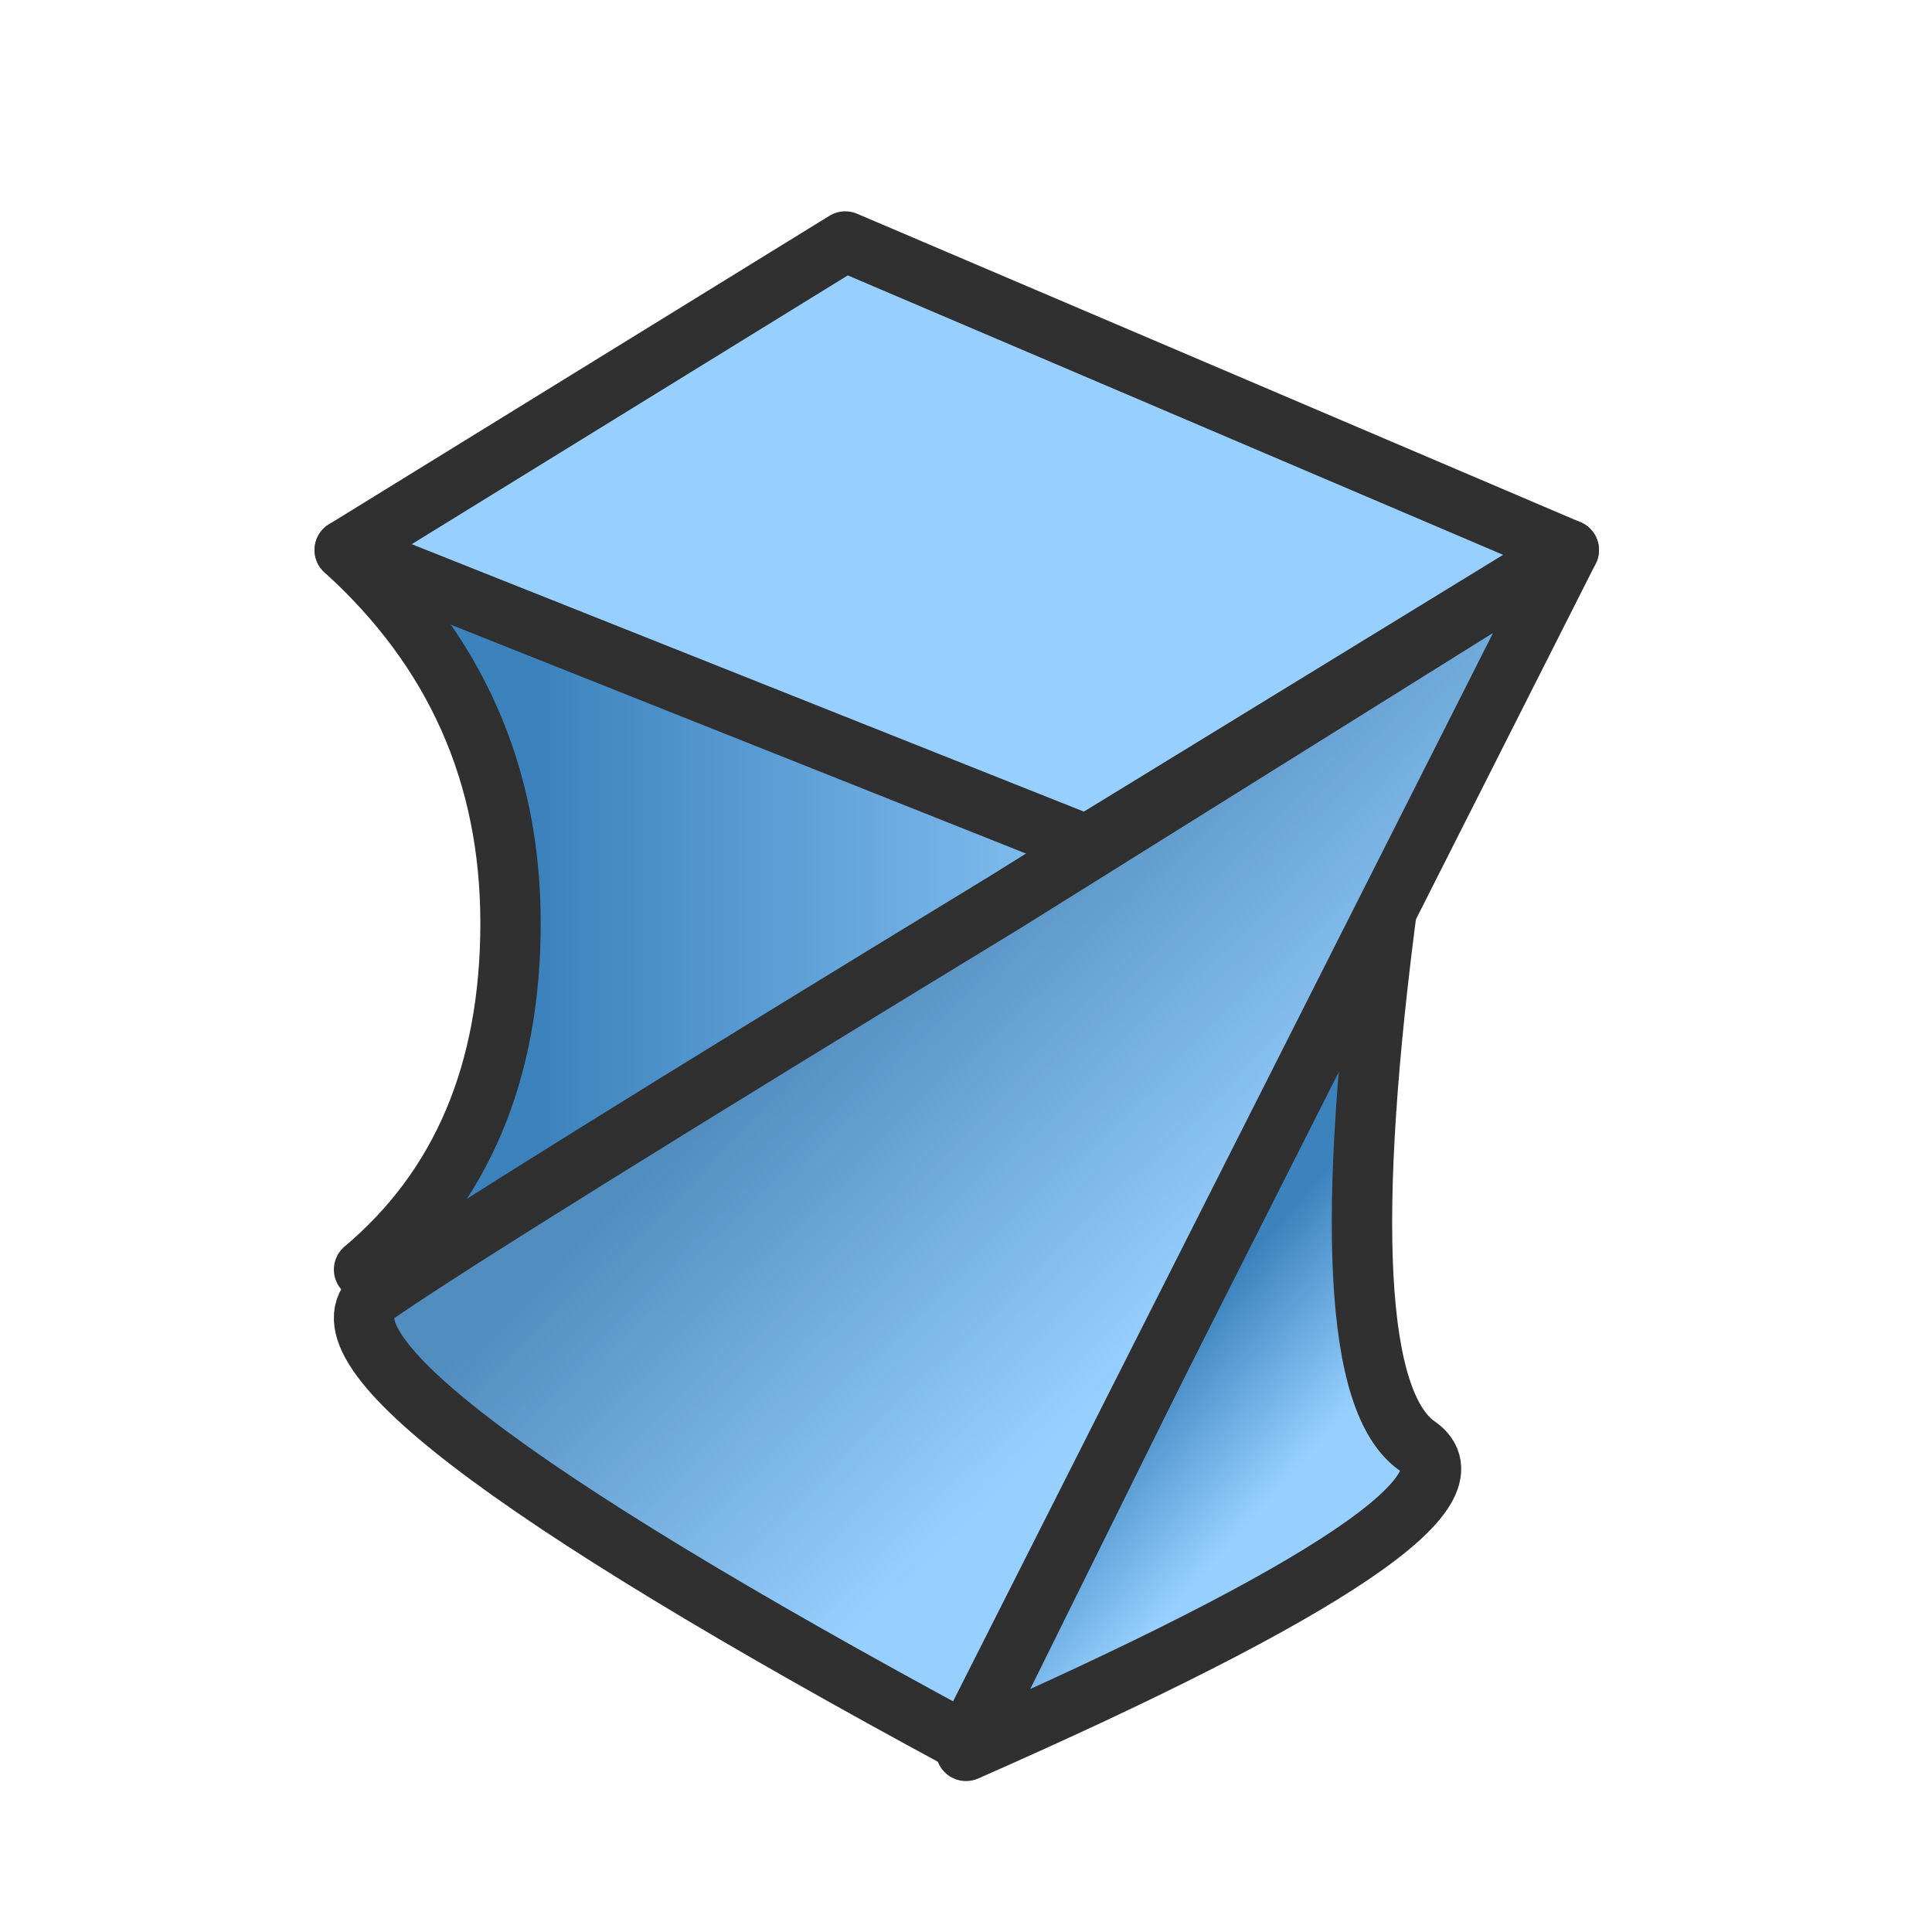
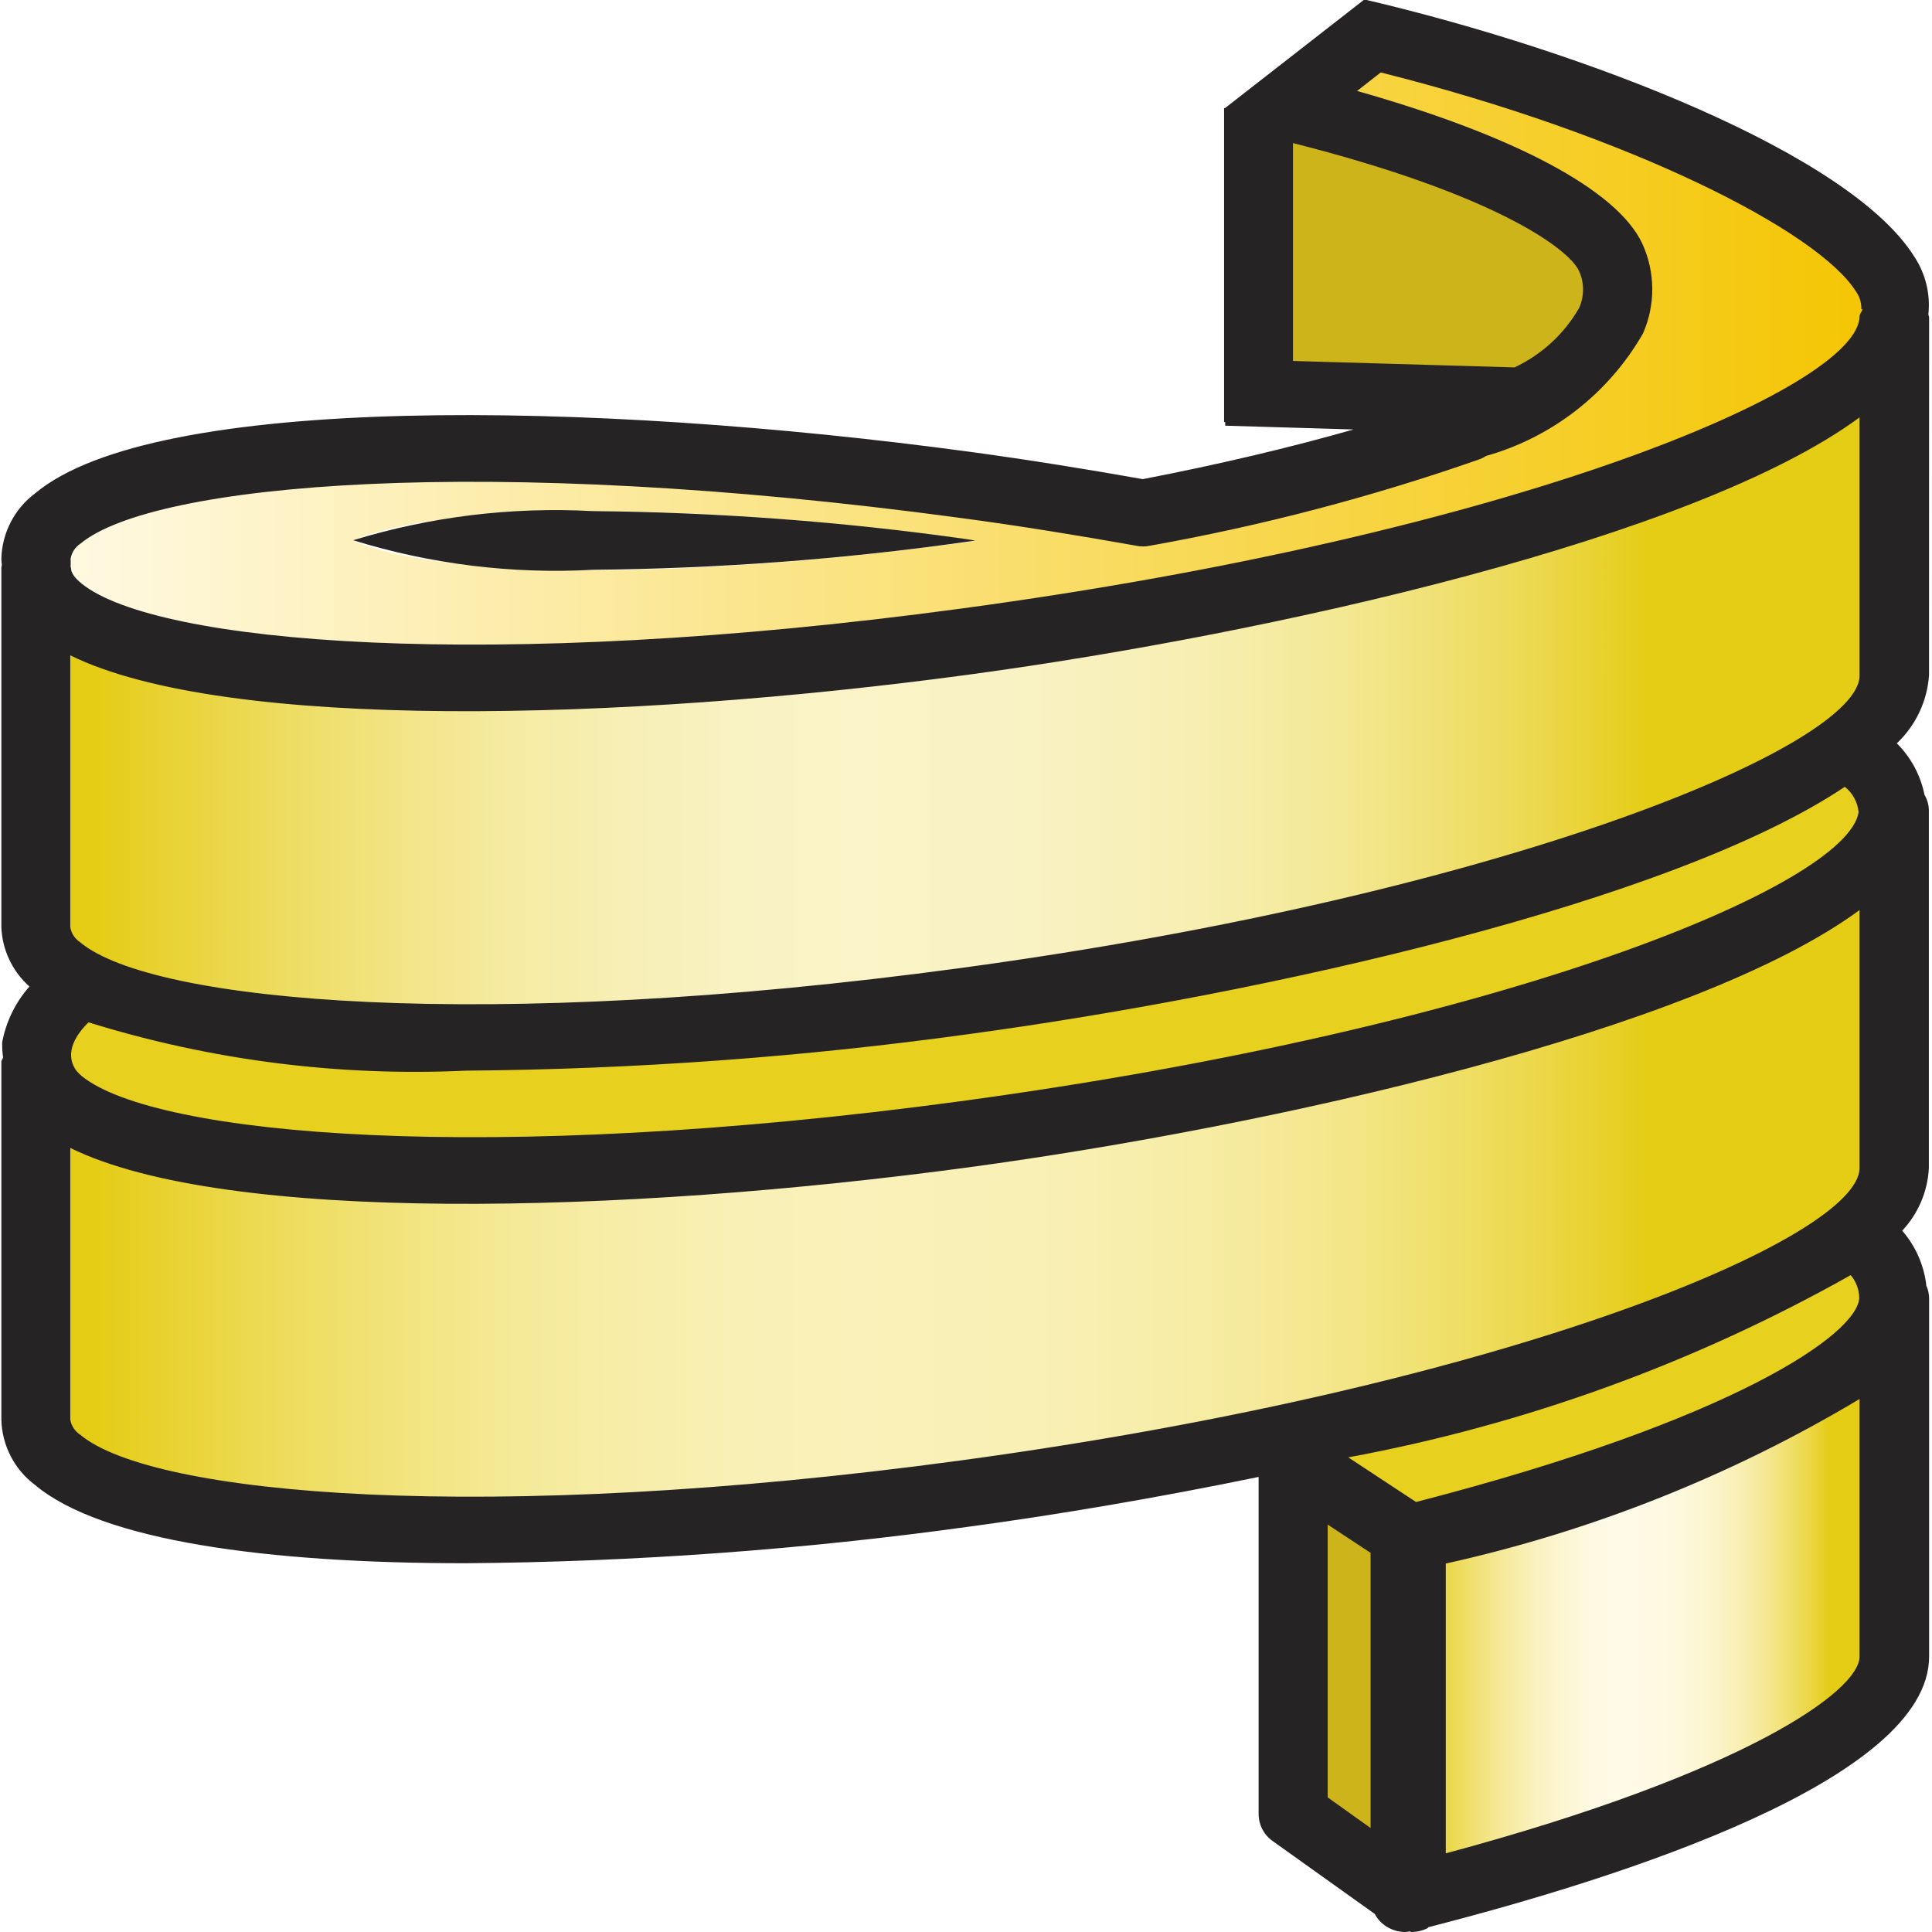
- <svg xmlns="http://www.w3.org/2000/svg" width="16px" height="16px" viewBox="0 0 16 16" version="1.1">
+ <svg xmlns="http://www.w3.org/2000/svg" id="图层_1" data-name="图层 1" width="24px" height="24px" viewBox="0 0 24 24">
  <defs>
-     <linearGradient x1="48.014%" y1="50%" x2="61.89%" y2="72.713%" id="linearGradient-1">
-       <stop stop-color="#2776B7" offset="0%" />
-       <stop stop-color="#8CCBFF" offset="100%" />
+     <linearGradient id="未命名的渐变_393" data-name="未命名的渐变 393" x1="17.458" y1="19.859" x2="23.534" y2="19.859" gradientUnits="userSpaceOnUse">
+       <stop offset="0.032" stop-color="#e5cc15" />
+       <stop offset="0.038" stop-color="#e6cd1b" />
+       <stop offset="0.096" stop-color="#ecd951" />
+       <stop offset="0.155" stop-color="#f2e37e" />
+       <stop offset="0.213" stop-color="#f7eba4" />
+       <stop offset="0.271" stop-color="#faf2c1" />
+       <stop offset="0.328" stop-color="#fdf6d5" />
+       <stop offset="0.384" stop-color="#fef9e2" />
+       <stop offset="0.438" stop-color="#fffae6" />
+       <stop offset="0.519" stop-color="#fff9e3" />
+       <stop offset="0.58" stop-color="#fdf7d9" />
+       <stop offset="0.635" stop-color="#fbf4c9" />
+       <stop offset="0.686" stop-color="#f9efb2" />
+       <stop offset="0.735" stop-color="#f5e894" />
+       <stop offset="0.781" stop-color="#f0e070" />
+       <stop offset="0.826" stop-color="#ebd745" />
+       <stop offset="0.868" stop-color="#e5cc15" />
    </linearGradient>
-     <linearGradient x1="20.845%" y1="50%" x2="91.615%" y2="50%" id="linearGradient-2">
-       <stop stop-color="#2776B7" offset="0%" />
-       <stop stop-color="#8CCBFF" offset="100%" />
+     <linearGradient id="未命名的渐变_36" data-name="未命名的渐变 36" x1="0.447" y1="14.528" x2="23.534" y2="14.528" gradientUnits="userSpaceOnUse">
+       <stop offset="0.032" stop-color="#e5cc15" />
+       <stop offset="0.052" stop-color="#e7cf24" />
+       <stop offset="0.117" stop-color="#ecda51" />
+       <stop offset="0.183" stop-color="#f1e277" />
+       <stop offset="0.248" stop-color="#f4e994" />
+       <stop offset="0.313" stop-color="#f7eda8" />
+       <stop offset="0.377" stop-color="#f8f0b5" />
+       <stop offset="0.438" stop-color="#f9f1b9" />
+       <stop offset="0.527" stop-color="#f9f0b6" />
+       <stop offset="0.594" stop-color="#f7eeac" />
+       <stop offset="0.655" stop-color="#f5ea9c" />
+       <stop offset="0.711" stop-color="#f3e585" />
+       <stop offset="0.764" stop-color="#efdf67" />
+       <stop offset="0.816" stop-color="#ebd643" />
+       <stop offset="0.865" stop-color="#e5cd18" />
+       <stop offset="0.868" stop-color="#e5cc15" />
    </linearGradient>
-     <linearGradient x1="39.187%" y1="37.044%" x2="66.759%" y2="65.495%" id="linearGradient-3">
-       <stop stop-color="#3F81B8" offset="0%" />
-       <stop stop-color="#8CCBFF" offset="100%" />
+     <linearGradient id="未命名的渐变_37" data-name="未命名的渐变 37" x1="0.447" y1="8.414" x2="23.534" y2="8.414" gradientUnits="userSpaceOnUse">
+       <stop offset="0.032" stop-color="#e5cc15" />
+       <stop offset="0.068" stop-color="#e8d232" />
+       <stop offset="0.131" stop-color="#eddc5f" />
+       <stop offset="0.194" stop-color="#f2e485" />
+       <stop offset="0.256" stop-color="#f5eba2" />
+       <stop offset="0.318" stop-color="#f7efb6" />
+       <stop offset="0.379" stop-color="#f9f2c3" />
+       <stop offset="0.438" stop-color="#f9f3c7" />
+       <stop offset="0.524" stop-color="#f9f2c4" />
+       <stop offset="0.589" stop-color="#f8f0ba" />
+       <stop offset="0.648" stop-color="#f6edaa" />
+       <stop offset="0.702" stop-color="#f3e893" />
+       <stop offset="0.754" stop-color="#f0e175" />
+       <stop offset="0.804" stop-color="#ecd951" />
+       <stop offset="0.851" stop-color="#e7d026" />
+       <stop offset="0.868" stop-color="#e5cc15" />
+     </linearGradient>
+     <linearGradient id="未命名的渐变_10" data-name="未命名的渐变 10" x1="0.447" y1="4.608" x2="23.53" y2="4.608" gradientUnits="userSpaceOnUse">
+       <stop offset="0" stop-color="#fffae6" />
+       <stop offset="0.999" stop-color="#f4c500" />
    </linearGradient>
  </defs>
-   <g id="图标" stroke="none" stroke-width="1" fill="none" fill-rule="evenodd" opacity="0.9" stroke-linejoin="round">
-     <g id="图标输出" transform="translate(-486, -668)" stroke="#1A1A1A" stroke-width="0.5">
-       <g id="螺旋体" transform="translate(486, 668)">
-         <path d="M11.498,7.428 C11.141,10.101 11.221,11.617 11.738,11.976 C12.254,12.334 11.008,13.176 8,14.5 L11.498,7.428 Z" id="Path-37" fill="url(#linearGradient-1)" />
-         <path d="M2.855,4.555 C3.77,5.383 4.228,6.413 4.228,7.645 C4.228,8.877 3.823,9.834 3.015,10.514 L7.923,10.91 L10.75,5.471 L2.855,4.555 Z" id="Path-36" fill="url(#linearGradient-2)" />
-         <polygon id="Path-10" fill="#8CCBFF" points="2.855 4.555 9 7 12.992 4.555 7 2" />
-         <path d="M8.339,7.462 C5.473,9.208 3.739,10.288 3.137,10.701 C2.535,11.114 4.156,12.358 8,14.432 L12.992,4.555 L8.339,7.462 Z" id="Path-35" fill="url(#linearGradient-3)" />
+   <g id="_编组_简化_" data-name="&lt;编组&gt; （简化）">
+     <g>
+       <g>
+         <path d="M23.53,16.133c-.032.942-2.48,2.087-6.072,2.989v4.464c3.617-.908,6.076-2.062,6.076-3.007V16.133Z" style="fill: url(#未命名的渐变_393)" />
+         <path d="M12.643,12.251l.7.783c7.277,1.316,6.666,2.487,6.666,3.276,0,.558-1.579,1.259-3.928,1.843l1.332.98c3.641-.91,6.122-2.07,6.122-3.018C23.534,14.749,18.882,13.194,12.643,12.251Z" style="fill: #e8d01f" />
+         <polygon points="17.456 23.585 16.065 22.617 16.08 18.153 17.471 19.121 17.456 23.585" style="fill: #ceb41b" />
      </g>
+       <path d="M23.53,10.058c-.046,1.367-5.193,3.165-11.54,4.024S.5,14.538.451,13.182h0v4.446c0,1.37,5.168,1.781,11.543.918S23.534,15.873,23.534,14.5h0V10.057Z" style="fill: url(#未命名的渐变_36)" />
+       <path d="M11.99,9.122C5.615,9.985.447,11.8.447,13.165s5.168,1.78,11.543.917,11.544-2.673,11.544-4.043S18.366,8.259,11.99,9.122Zm0,3.725c-4.428.6-8.017.4-8.017-.441s3.589-2.013,8.017-2.613,8.018-.4,8.018.442S16.418,12.247,11.99,12.847Z" style="fill: #e8d01f" />
+       <path d="M23.53,3.944c-.046,1.368-5.193,3.165-11.54,4.025S.5,8.424.451,7.069h0v4.447c0,1.369,5.168,1.78,11.543.917S23.534,9.76,23.534,8.39h0V3.944Z" style="fill: url(#未命名的渐变_37)" />
+     </g>
+     <path d="M16.066,1.343V5.256a6.78,6.78,0,0,1,2.7.458c.643.25,1.089-1.34,1.243-1.7C20.614,2.63,18.424,1.928,16.066,1.343Z" style="fill: #ceb41b" />
+     <path d="M23.489,3.737a.349.349,0,0,0-.023-.048C23.042,2.744,20.44,1.644,16.824.8l-.759.549v0c2.357.585,3.689,1.3,3.943,1.848.082.174.54,1.23-1.8,2.123h.024A26.065,26.065,0,0,1,14.2,6.373c-.716-.127-1.45-.247-2.208-.349C5.615,5.161.447,5.571.447,6.941a.463.463,0,0,0,.01.065.262.262,0,0,0-.01.045c0,1.37,5.168,1.781,11.543.918,1.262-.171,2.47-.381,3.605-.615h0l.051-.012c4.017-.833,7.048-1.993,7.728-3a.7.7,0,0,0,.08-.124.314.314,0,0,0,.018-.031A.55.55,0,0,0,23.489,3.737Zm-11.5,3c-3.555.481-6.555.446-7.6-.022,1.06-.464,4.06-.5,7.6-.016l.125.02Z" style="fill: url(#未命名的渐变_10)" />
+     <g>
+       <path d="M23.964,3.944c0-.014-.008-.025-.009-.039a1.089,1.089,0,0,0-.173-.714c-.8-1.282-4.082-2.55-6.8-3.19l-.017-.02L15.217,1.343h-.011v.008h0V5.243h.014v.045l1.594.047c-.774.221-1.65.43-2.618.617-.7-.124-1.409-.239-2.145-.339C7.337,4.974,1.919,4.888.437,6.128a1.046,1.046,0,0,0-.42.813.615.615,0,0,0,.006.075l-.006.035h0c0,.007,0,.012,0,.018v4.446a1.036,1.036,0,0,0,.349.74,1.439,1.439,0,0,0-.339.694,1.136,1.136,0,0,0,.011.184c0,.02-.021.035-.021.056v4.446a1.044,1.044,0,0,0,.42.813c.827.693,2.88.972,5.352.971a48.3,48.3,0,0,0,6.261-.456c1.109-.15,2.343-.36,3.585-.616v4.189a.409.409,0,0,0,.173.333l1.269.906a.41.41,0,0,0,.118.138.439.439,0,0,0,.263.087.5.5,0,0,0,.054-.007c.008,0,.015.007.022.007a.447.447,0,0,0,.193-.044c.008,0,.011-.012.018-.016,2.4-.615,6.219-1.832,6.219-3.361V16.133a.4.4,0,0,0-.034-.162,1.258,1.258,0,0,0-.3-.683,1.226,1.226,0,0,0,.331-.779V10.064a.388.388,0,0,0-.054-.19,1.248,1.248,0,0,0-.344-.64,1.288,1.288,0,0,0,.4-.844Zm-7.9.54V1.778c2.509.635,3.423,1.313,3.55,1.586a.554.554,0,0,1,0,.466,1.815,1.815,0,0,1-.8.734Zm.962,18.224-.533-.38V18.939l.533.351Zm.564-4.05-.841-.554a20.229,20.229,0,0,0,6.241-2.264.449.449,0,0,1,.106.287C23.068,16.573,21.546,17.637,17.592,18.658ZM23.1,20.579c0,.425-1.413,1.442-5.14,2.444v-3.6a17.306,17.306,0,0,0,5.14-2.044Zm0-6.07c0,.865-4.353,2.71-11.173,3.634-5.9.8-10.033.432-10.93-.32a.279.279,0,0,1-.124-.188V14.26c1.922.946,6.852.824,11.173.239,3.771-.511,9.017-1.693,11.054-3.194ZM1.1,12.7a13.655,13.655,0,0,0,4.689.6,48.3,48.3,0,0,0,6.261-.456c3.676-.5,8.717-1.629,10.867-3.07a.456.456,0,0,1,.171.316c-.14.9-4.372,2.671-11.157,3.59-5.863.793-10,.431-10.916-.313a.5.5,0,0,1-.069-.07C.788,13.072.96,12.835,1.1,12.7Zm22-4.307c0,.864-4.353,2.709-11.173,3.633-5.9.8-10.033.431-10.93-.32a.279.279,0,0,1-.124-.188V8.141c1.922.946,6.853.823,11.173.238,3.771-.511,9.017-1.692,11.054-3.194Zm0-4.458c-.03.886-4.293,2.7-11.169,3.626-5.86.792-10,.432-10.916-.311-.087-.07-.132-.134-.133-.191,0-.006,0-.011-.005-.017a.8.8,0,0,0,0-.1A.279.279,0,0,1,1,6.753c.9-.75,5.031-1.118,10.93-.319.751.1,1.479.22,2.189.346a.4.4,0,0,0,.161,0,26.38,26.38,0,0,0,4.1-1.075.41.41,0,0,0,.081-.041,3.276,3.276,0,0,0,1.949-1.522A1.363,1.363,0,0,0,20.4,3.024c-.312-.665-1.591-1.342-3.542-1.894L17.152.9c3.115.783,5.429,1.974,5.9,2.716a.36.36,0,0,1,.07.225l.016,0C23.125,3.877,23.1,3.9,23.1,3.932Z" style="fill: #262324" />
+       <path d="M7.358,6.349a8.578,8.578,0,0,0-2.971.362,8.508,8.508,0,0,0,2.984.367,35.427,35.427,0,0,0,4.619-.345l.125-.018c-.043-.006-.081-.014-.125-.02A35.453,35.453,0,0,0,7.358,6.349Z" style="fill: #262324" />
    </g>
  </g>
</svg>
